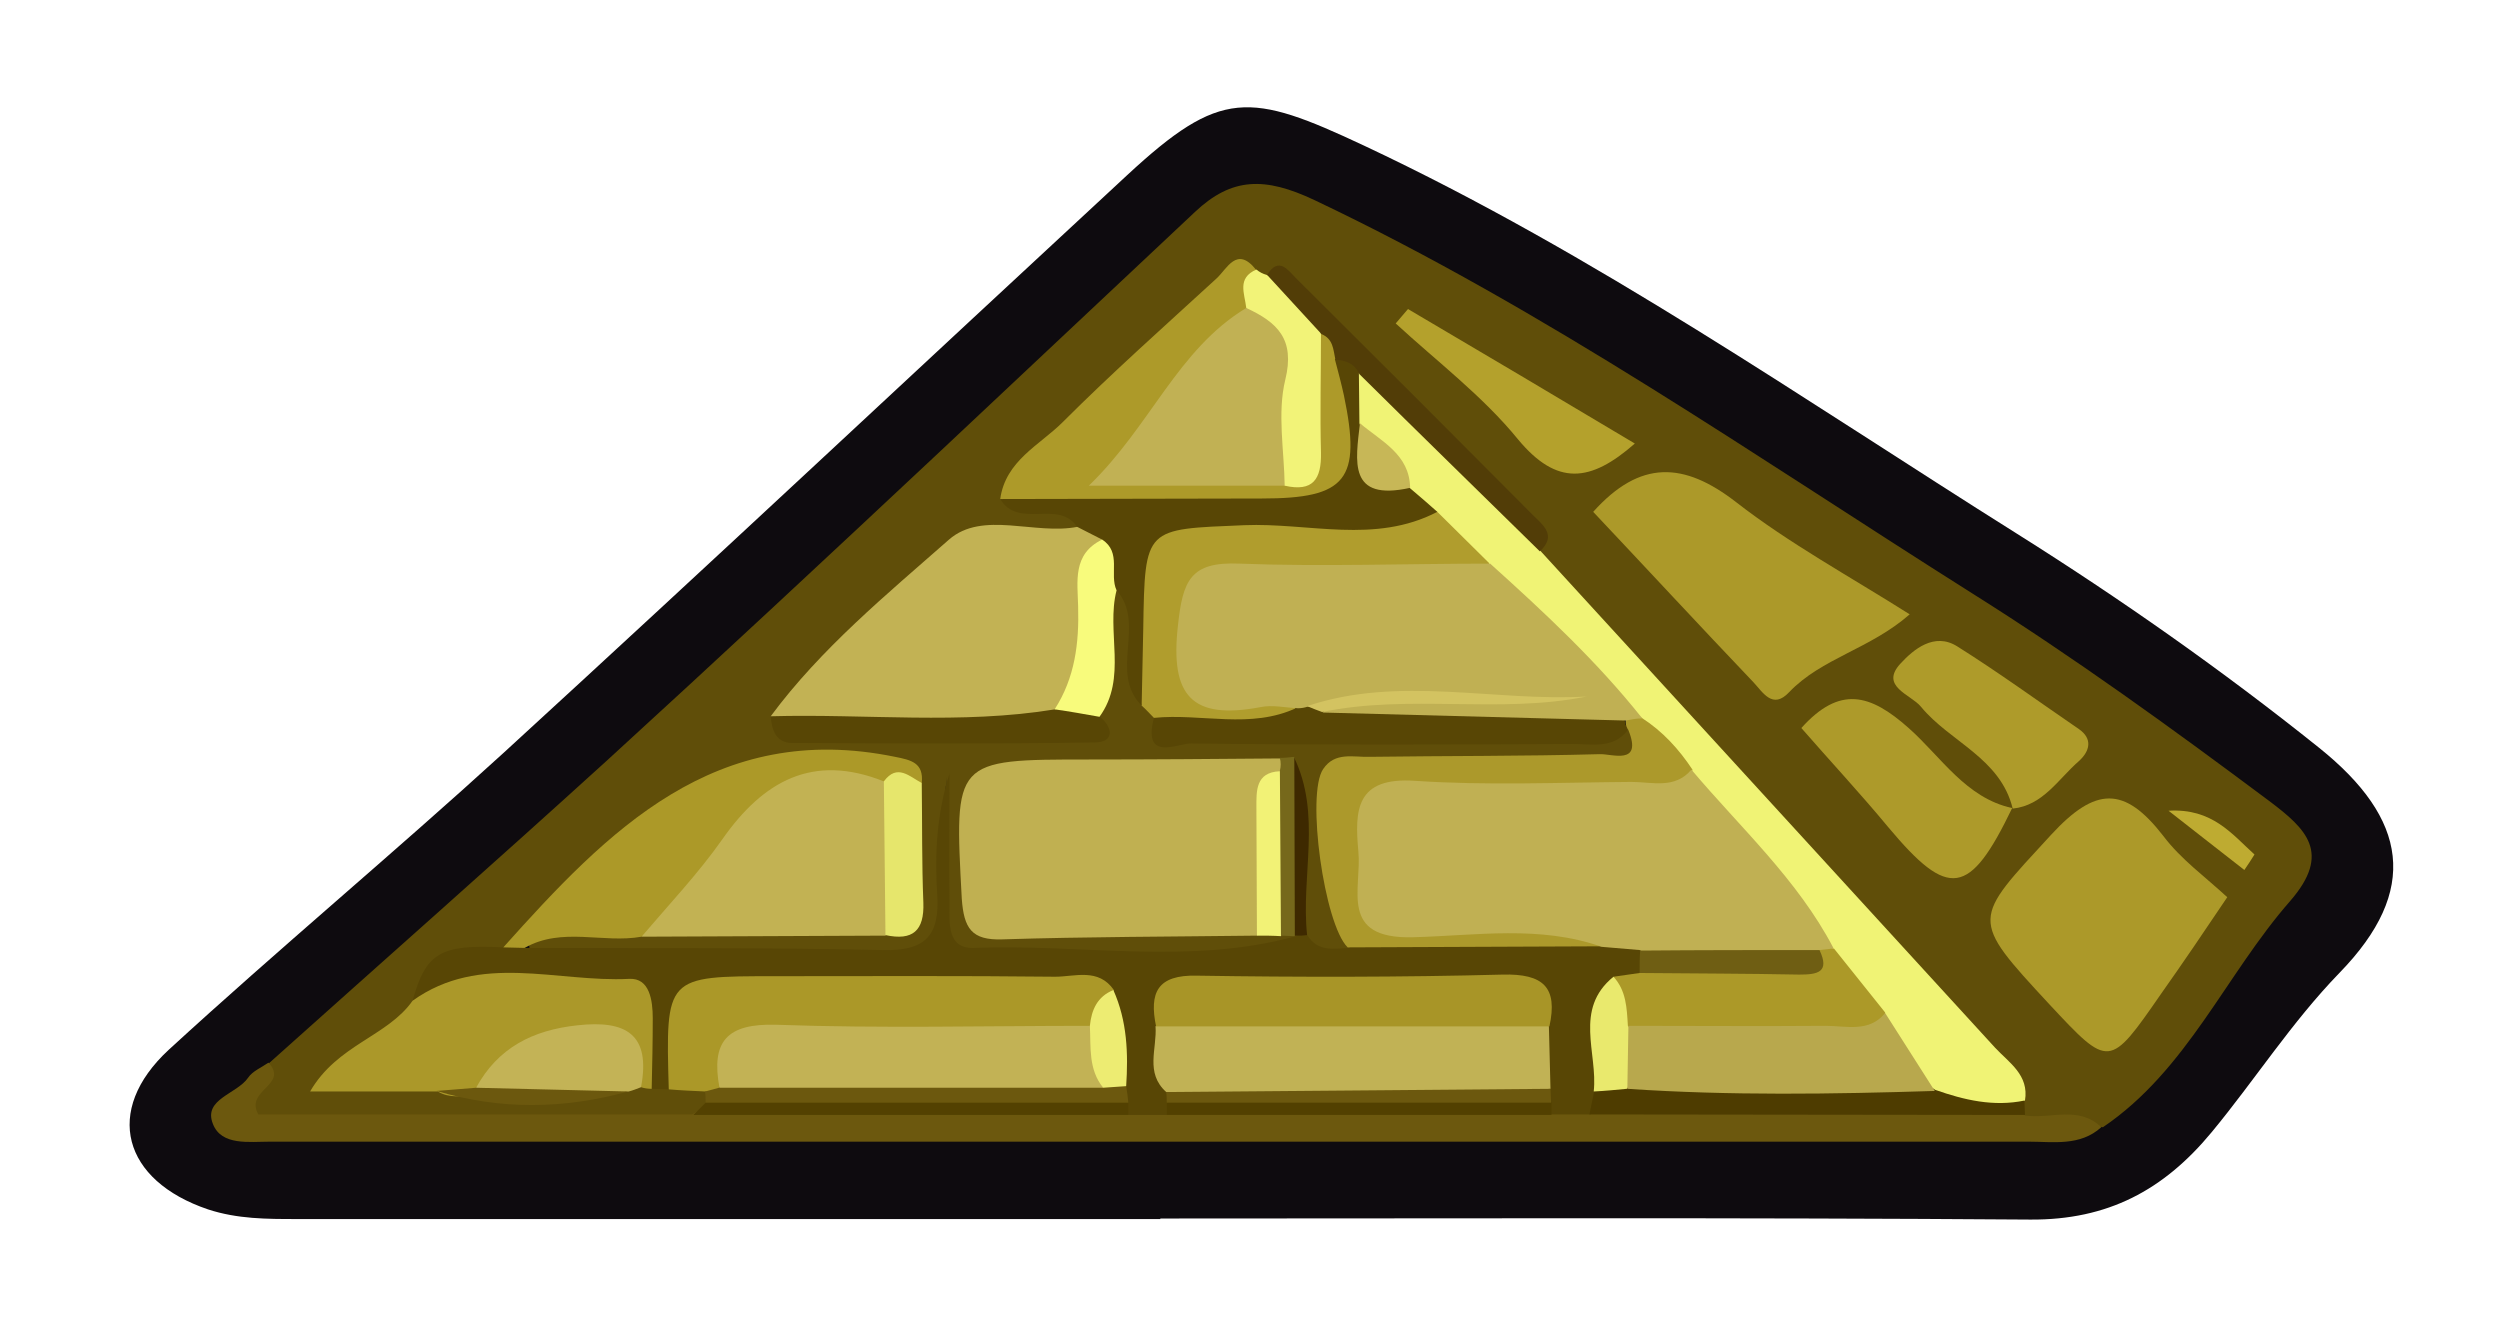
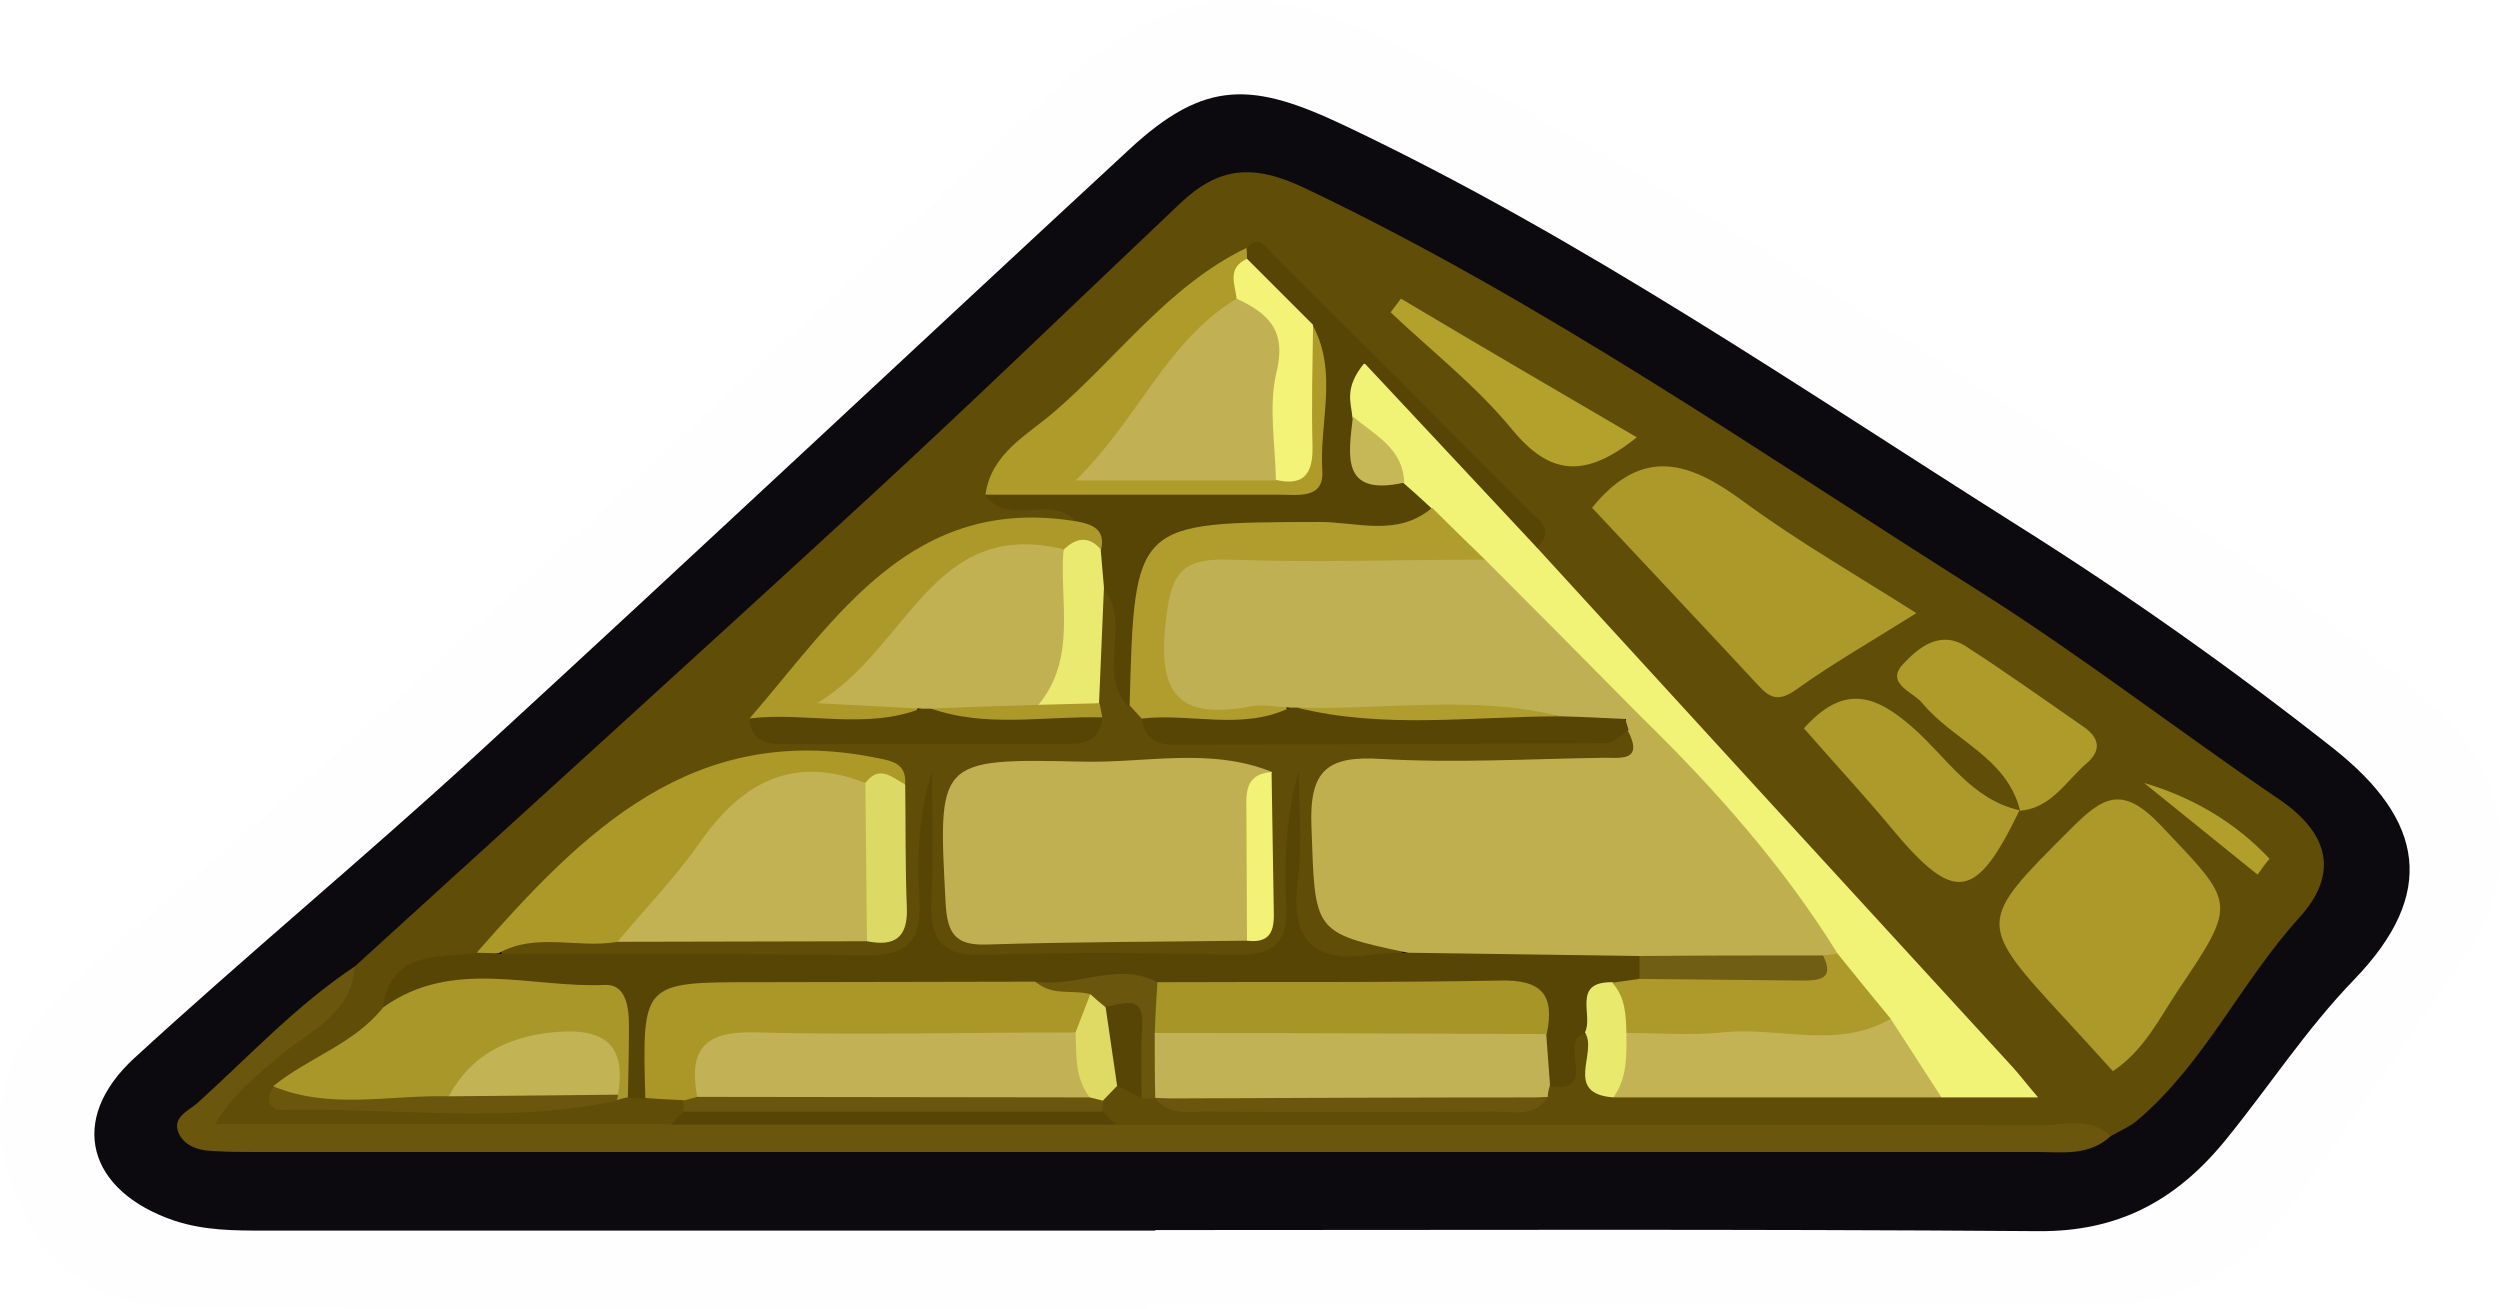
- <svg xmlns="http://www.w3.org/2000/svg" version="1.1" id="Camada_1" x="0px" y="0px" viewBox="0 0 46.84 25" style="enable-background:new 0 0 46.84 25;" xml:space="preserve">
+ <svg xmlns="http://www.w3.org/2000/svg" version="1.1" id="Camada_1" x="0px" y="0px" viewBox="0 0 45.79 23.97" style="enable-background:new 0 0 45.79 23.97;" xml:space="preserve">
  <style type="text/css">
- 	.st0{fill:#0E0B0F;}
- 	.st1{fill:#604E09;}
- 	.st2{fill:#6C580E;}
- 	.st3{fill:#C0B051;}
- 	.st4{fill:#584605;}
- 	.st5{fill:#F0F375;}
- 	.st6{fill:#C2B254;}
- 	.st7{fill:#AC9929;}
- 	.st8{fill:#C2B253;}
- 	.st9{fill:#AB9828;}
- 	.st10{fill:#AB9829;}
- 	.st11{fill:#AD9A29;}
- 	.st12{fill:#AC9928;}
- 	.st13{fill:#AC992B;}
- 	.st14{fill:#B09D2D;}
- 	.st15{fill:#AD9A2A;}
- 	.st16{fill:#AE9B2A;}
- 	.st17{fill:#B4A12C;}
- 	.st18{fill:#4E3C00;}
- 	.st19{fill:#C3B356;}
- 	.st20{fill:#F2F378;}
- 	.st21{fill:#523D07;}
- 	.st22{fill:#F8FB7C;}
- 	.st23{fill:#E6E66C;}
- 	.st24{fill:#534101;}
- 	.st25{fill:#F2F276;}
- 	.st26{fill:#3E2900;}
- 	.st27{fill:#76681B;}
- 	.st28{fill:#BEAB31;}
- 	.st29{fill:#524000;}
- 	.st30{fill:#C0B053;}
- 	.st31{fill:#C1B255;}
- 	.st32{fill:#A89527;}
- 	.st33{fill:#6F5E13;}
- 	.st34{fill:#E9E96D;}
- 	.st35{fill:#EDEC72;}
- 	.st36{fill:#B8A84D;}
- 	.st37{fill:#C7B757;}
- 	.st38{fill:#C2B255;}
- 	.st39{fill:#C1B154;}
- 	.st40{fill:#D3C361;}
+ 	.st0{fill:#FEFEFE;}
+ 	.st1{fill:#0C0A0E;}
+ 	.st2{fill:#5F4D08;}
+ 	.st3{fill:#6A570D;}
+ 	.st4{fill:#BFAF4F;}
+ 	.st5{fill:#C0B051;}
+ 	.st6{fill:#574505;}
+ 	.st7{fill:#F0F375;}
+ 	.st8{fill:#AC9929;}
+ 	.st9{fill:#C2B254;}
+ 	.st10{fill:#C1B255;}
+ 	.st11{fill:#AA9728;}
+ 	.st12{fill:#AA9729;}
+ 	.st13{fill:#AC9928;}
+ 	.st14{fill:#AE9B29;}
+ 	.st15{fill:#B09D2D;}
+ 	.st16{fill:#C3B355;}
+ 	.st17{fill:#AD9A2A;}
+ 	.st18{fill:#AC992A;}
+ 	.st19{fill:#AE9B2A;}
+ 	.st20{fill:#B3A12C;}
+ 	.st21{fill:#EAEA70;}
+ 	.st22{fill:#DCD965;}
+ 	.st23{fill:#F2F276;}
+ 	.st24{fill:#E9E96D;}
+ 	.st25{fill:#B19E2B;}
+ 	.st26{fill:#DFDA64;}
+ 	.st27{fill:#C0B054;}
+ 	.st28{fill:#6F5E13;}
+ 	.st29{fill:#A89527;}
+ 	.st30{fill:#C6B757;}
+ 	.st31{fill:#F3F378;}
+ 	.st32{fill:#C2B255;}
+ 	.st33{fill:#C2B355;}
+ 	.st34{fill:#C1B154;}
+ 	.st35{fill:#C1B153;}
</style>
  <g>
-     <path class="st0" d="M21.74,22.84c-5.39,0-10.79,0-16.18,0c-0.56,0-1.11,0-1.66-0.18c-1.6-0.54-1.97-1.85-0.74-2.99   c2.06-1.89,4.21-3.68,6.27-5.56c3.92-3.59,7.79-7.22,11.69-10.83c1.75-1.62,2.29-1.56,4.44-0.55c4.32,2.03,8.22,4.75,12.23,7.27   c1.94,1.22,3.85,2.56,5.66,4.01c1.66,1.33,1.89,2.67,0.38,4.22c-0.9,0.93-1.58,2-2.39,2.98c-0.9,1.09-1.95,1.65-3.4,1.64   c-5.43-0.04-10.87-0.02-16.3-0.02C21.74,22.83,21.74,22.83,21.74,22.84z" />
-     <path class="st1" d="M5.04,19.92c2.11-1.89,4.23-3.76,6.32-5.66c2.09-1.91,4.16-3.84,6.23-5.78c1.6-1.5,3.2-3.01,4.8-4.51   c0.69-0.65,1.31-0.66,2.24-0.22c4.34,2.06,8.27,4.81,12.31,7.36c1.91,1.2,3.76,2.54,5.58,3.9c0.69,0.52,1.17,0.97,0.39,1.87   c-1.21,1.38-1.93,3.17-3.51,4.24c-0.45-0.1-0.93,0.13-1.38-0.09c-0.1-0.06-0.18-0.15-0.24-0.24c-0.81-1.48-1.97-2.69-3.14-3.86   c-1.83-1.82-3.44-3.83-5.32-5.61c-0.26-0.25-0.5-0.51-0.59-0.87c-0.05-0.19-0.04-0.41-0.18-0.56c-1.55-1.58-3-3.26-4.75-4.62   c-0.1-0.01-0.21-0.02-0.31-0.02c-1.53,1.17-3.12,2.27-4.18,3.92c0.22,0.36,1,0.03,0.92,0.74c-0.12,0.11-0.27,0.2-0.43,0.19   c-2.48-0.14-3.46,1.85-4.79,3.34c1.72,0.35,3.45,0.15,5.17,0.11c0.17,0,0.23-0.2,0.29-0.34c0.27-0.7-0.05-1.51,0.42-2.16   c0.6-0.05,0.52,0.43,0.58,0.77c0.07,0.37-0.01,0.76,0.18,1.12c0.1,0.16,0.19,0.32,0.31,0.46c0.38,0.32,0.84,0.19,1.26,0.19   c2.46,0.01,4.92,0,7.38,0c0.62,0.83-0.15,0.83-0.59,0.87c-1.15,0.1-2.31,0.03-3.47,0.04c-1.4,0.01-1.39,0.01-1.41,1.36   c-0.01,0.64,0.07,1.26,0.18,1.89c-0.33,0.26-0.63,0.24-0.87-0.13c-0.51-0.94,0.06-2.04-0.43-2.98c-0.11-0.06-0.22-0.1-0.35-0.12   c-1.31,0-2.63,0.04-3.94-0.01c-0.97-0.04-1.37,0.31-1.33,1.31c0.05,1.22,0.12,1.34,1.38,1.36c1.19,0.02,2.38-0.02,3.58,0.02   c0.21,0.02,0.42,0.04,0.63,0.1c0.14,0.05,0.26,0.13,0.36,0.25c-0.01,0.16-0.08,0.28-0.21,0.37c-1.9,0.4-3.81,0.16-5.72,0.13   c-0.54-0.01-0.73-0.38-0.71-0.9c0.04-0.86-0.04-1.73,0.04-2.59c-0.1,0.87-0.04,1.75-0.04,2.63c0,0.47-0.16,0.84-0.64,0.84   c-2.38,0.01-4.77,0.37-7.13-0.2c-0.11-0.61,0.4-0.55,0.72-0.62c0.45-0.09,0.91-0.07,1.37-0.05c1.43,0.01,2.86-0.02,4.29,0   c0.51,0.07,0.68-0.19,0.68-0.67c0-0.54,0.03-1.08-0.03-1.62c-0.88-0.64-3.12-0.59-4.08,0.16c-1.12,0.87-2.14,1.88-3.3,2.7   c-0.65,0.32-1.53,0.29-1.77,1.21c-0.23,0.5-0.76,0.67-1.22,1.12c0.63,0.11,1.21,0.01,1.76,0.16c1.06,0.18,2.13,0.12,3.19,0.04   c0.11-0.04,0.23-0.06,0.35-0.09c0.12-0.03,0.24-0.04,0.36-0.04c0.12-0.01,0.25-0.01,0.37,0c0.26,0.02,0.5,0.07,0.69,0.27   c0.04,0.13,0.03,0.26-0.04,0.38c-0.12,0.18-0.29,0.28-0.51,0.32c-2.34,0.06-4.69,0.02-7.03,0.02c-0.38,0-0.89,0.13-1.08-0.29   C4.44,20.49,4.96,20.27,5.04,19.92z" />
-     <path class="st2" d="M37.94,20.9c0.48,0.07,1.01-0.19,1.43,0.22c-0.4,0.36-0.9,0.27-1.37,0.27c-10.82,0-21.63,0-32.45,0   c-0.16,0-0.32,0-0.48,0c-0.4,0-0.92,0.08-1.08-0.33c-0.19-0.47,0.45-0.56,0.66-0.87c0.08-0.12,0.25-0.19,0.38-0.28   c0.39,0.42-0.45,0.51-0.19,0.97c2.67,0,5.4,0,8.13,0c0.49-0.32,1.04-0.34,1.6-0.34c2.14,0,4.28,0,6.43,0c0.3,0,0.61,0,0.91,0   c2.35,0.01,4.69,0,7.04,0c0.31-0.02,0.61-0.02,0.92,0c2.19,0.01,4.39,0,6.58,0.01C36.98,20.57,37.51,20.51,37.94,20.9z" />
-     <path class="st3" d="M23.55,17.53c-1.59,0.02-3.18,0.02-4.77,0.07c-0.58,0.02-0.72-0.21-0.76-0.76c-0.14-2.61-0.16-2.61,2.38-2.61   c1.19,0,2.39-0.01,3.58-0.02c0.1,0.1,0.13,0.22,0.08,0.35c-0.28,0.56-0.17,1.16-0.19,1.74C23.84,16.74,23.88,17.18,23.55,17.53z" />
-     <path class="st4" d="M21.86,20.89c-0.24,0-0.48,0-0.72,0c-0.08-0.09-0.15-0.19-0.2-0.29c-0.04-0.11-0.06-0.22-0.08-0.34   c-0.07-0.55,0.06-1.16-0.49-1.56c-2.18-0.18-4.36-0.05-6.53-0.08c-0.62-0.01-0.96,0.27-0.99,0.91c-0.02,0.32-0.1,0.63-0.32,0.88   c-0.11,0-0.21-0.01-0.32-0.01c-0.46-0.45,0.01-1.28-0.54-1.59c-0.74-0.42-1.61-0.16-2.43-0.21c-0.51-0.03-0.99,0.27-1.51,0.15   c0.25-0.9,0.52-1.06,1.7-1c0.14-0.12,0.27-0.11,0.4,0.01c2.24,0.01,4.47-0.01,6.71,0.04c0.79,0.02,1.07-0.26,1.02-1.04   c-0.05-0.75-0.01-1.51,0.23-2.27c0,0.82-0.01,1.63,0,2.45c0,0.35-0.05,0.84,0.46,0.82c2.01-0.08,4.04,0.33,6.03-0.22   c0.07-0.07,0.14-0.08,0.22-0.01c0.19,0.3,0.48,0.25,0.77,0.23c0.79-0.56,1.69-0.24,2.55-0.3c0.67-0.05,1.35-0.01,2.03-0.01   c0.29-0.01,0.57,0.04,0.82,0.18c0.19,0.13,0.24,0.31,0.2,0.52c-0.07,0.18-0.21,0.3-0.37,0.4c-0.72,0.55-0.22,1.4-0.5,2.05   c-0.06,0.1-0.13,0.19-0.2,0.28c-0.24,0-0.49,0-0.73,0c-0.08-0.09-0.15-0.19-0.2-0.3c-0.04-0.11-0.07-0.23-0.08-0.35   c-0.03-0.35-0.02-0.71-0.06-1.07c-0.06-0.47-0.42-0.54-0.79-0.56c-1.75-0.11-3.49,0.12-5.24,0.02c-0.31-0.02-0.65,0.08-0.72,0.48   c-0.06,0.39-0.05,0.77,0.04,1.15c0.02,0.11,0.03,0.22,0.02,0.34C22,20.71,21.94,20.81,21.86,20.89z" />
-     <path class="st5" d="M28.86,10.32c2.84,3.1,5.68,6.21,8.52,9.31c0.26,0.28,0.64,0.51,0.56,0.99c-0.53,0.3-1.05,0.12-1.58-0.01   c-0.59-0.33-0.8-0.97-1.2-1.45c-0.34-0.43-0.63-0.88-0.98-1.3c-0.75-1.19-1.77-2.16-2.62-3.28c-0.34-0.34-0.55-0.79-0.94-1.08   c-1.03-0.83-1.88-1.83-2.83-2.74c-0.32-0.35-0.66-0.69-1-1.02c-0.19-0.19-0.37-0.39-0.53-0.6c-0.27-0.48-0.75-0.8-0.97-1.31   c-0.09-0.29-0.08-0.57,0.09-0.83c0.1-0.08,0.24-0.14,0.32-0.06C26.8,8.03,28.08,8.95,28.86,10.32z" />
-     <path class="st6" d="M14.44,13.42c0.94-1.27,2.17-2.28,3.34-3.31c0.63-0.55,1.61-0.08,2.41-0.24c0.33-0.2,0.5-0.09,0.55,0.27   c-0.24,0.56-0.2,1.16-0.24,1.75c-0.06,0.73-0.24,1.41-0.98,1.77c-1.4,0.09-2.8,0.03-4.2,0.04C14.99,13.7,14.67,13.69,14.44,13.42z" />
-     <path class="st7" d="M41.73,16.81c-0.43,0.64-0.83,1.23-1.24,1.81c-0.97,1.4-0.97,1.4-2.09,0.2c-1.51-1.63-1.45-1.57,0.03-3.18   c0.83-0.9,1.37-0.92,2.1,0.02C40.86,16.1,41.32,16.43,41.73,16.81z" />
-     <path class="st7" d="M29.85,9.59c0.88-0.98,1.7-0.94,2.68-0.18c0.99,0.77,2.11,1.38,3.25,2.1c-0.74,0.65-1.65,0.82-2.26,1.46   c-0.31,0.33-0.49,0-0.67-0.19C31.84,11.72,30.84,10.64,29.85,9.59z" />
-     <path class="st8" d="M16.59,17.53c-1.52,0.01-3.05,0.01-4.57,0.02c0.42-1.67,2.32-3.35,3.67-3.24c0.43,0.04,0.88,0.07,1.11,0.53   C16.95,15.76,17.14,16.67,16.59,17.53z" />
-     <path class="st9" d="M12.53,20.41c-0.06-2.12-0.06-2.12,1.99-2.12c1.75,0,3.5-0.01,5.25,0.01c0.37,0,0.81-0.17,1.1,0.25   c-0.19,0.33-0.23,0.77-0.69,0.9c-1.66,0.25-3.34,0.08-5.01,0.11c-0.69,0.01-1.27,0.13-1.58,0.81c-0.1,0.11-0.23,0.14-0.37,0.08   C12.99,20.44,12.76,20.43,12.53,20.41z" />
-     <path class="st10" d="M7.73,18.75c1.27-0.91,2.7-0.34,4.06-0.41c0.38-0.02,0.44,0.4,0.44,0.74c0,0.44-0.01,0.88-0.02,1.32   c-0.07,0-0.14-0.01-0.2-0.03c-0.64-0.94-1.18-1.07-2.15-0.52c-0.34,0.19-0.63,0.48-0.98,0.66c-0.23,0.03-0.46,0.07-0.68-0.06   c-0.74,0-1.49,0-2.39,0C6.32,19.57,7.26,19.42,7.73,18.75z" />
-     <path class="st11" d="M18.74,9.35c0.1-0.72,0.74-1.01,1.17-1.44c0.93-0.93,1.91-1.8,2.88-2.69c0.2-0.18,0.38-0.62,0.74-0.17   c0.05,0.3,0.01,0.58-0.14,0.84c-0.77,0.91-1.53,1.83-2.29,2.96c1.05-0.02,1.99,0.04,2.93-0.06c0.58-0.23,0.31-0.75,0.38-1.14   c0.08-0.49-0.1-1.05,0.39-1.44c0.33,0.08,0.4,0.34,0.44,0.63c0.36,2.87,0.36,2.85-2.63,2.89C21.31,9.74,20.02,9.6,18.74,9.35z" />
-     <path class="st12" d="M16.56,14.64c-1.33-0.53-2.26-0.01-3.03,1.09c-0.45,0.64-1,1.22-1.51,1.82c-0.72,0.13-1.49-0.19-2.19,0.21   c-0.13,0-0.27-0.01-0.4-0.01c1.96-2.19,3.97-4.26,7.34-3.57c0.3,0.06,0.54,0.11,0.5,0.49C17.02,14.82,16.79,14.68,16.56,14.64z" />
-     <path class="st13" d="M30.76,13.45c0.39,0.25,0.7,0.59,0.95,0.97c-0.13,0.66-0.69,0.55-1.12,0.57c-0.87,0.06-1.75,0.02-2.63,0.02   c-1.93,0-2.13,0.1-2.12,1.11c0.01,0.95,0.18,1.04,2.05,1.05c0.4,0,0.8-0.03,1.19,0.03c0.37,0.06,0.84-0.02,0.93,0.53   c-1.59,0.01-3.17,0.01-4.76,0.02c-0.44-0.43-0.78-2.87-0.46-3.34c0.22-0.33,0.57-0.22,0.87-0.23c1.44-0.02,2.87-0.01,4.31-0.05   c0.23-0.01,0.81,0.22,0.54-0.45c-0.06-0.09-0.07-0.18-0.02-0.28C30.58,13.36,30.67,13.37,30.76,13.45z" />
-     <path class="st14" d="M26.93,9.59c0.32,0.32,0.65,0.64,0.97,0.96c-0.13,0.62-0.63,0.36-0.97,0.37c-1.12,0.02-2.24,0.02-3.36,0   c-0.82-0.02-1.11,0.36-1.16,1.15c-0.05,0.8,0.42,0.81,0.97,0.83c0.35,0.01,0.74,0.02,0.92,0.43c-0.87,0.62-1.77,0.44-2.68,0.12   c-0.08-0.08-0.15-0.16-0.23-0.23c-0.27-0.85-0.1-1.72-0.17-2.59c-0.04-0.55,0.32-1.02,0.96-0.99C23.77,9.71,25.35,9.39,26.93,9.59z   " />
-     <path class="st15" d="M37.7,15.14c-0.8,1.66-1.19,1.71-2.32,0.36c-0.53-0.64-1.09-1.24-1.63-1.86c0.72-0.8,1.29-0.64,2.01,0   C36.37,14.18,36.83,14.95,37.7,15.14L37.7,15.14z" />
-     <path class="st4" d="M26.93,9.59c-1.17,0.61-2.41,0.2-3.62,0.25c-1.86,0.08-1.86,0.02-1.89,1.94c-0.01,0.48-0.02,0.96-0.03,1.44   c-0.62-0.62,0.09-1.53-0.47-2.16c-0.34-0.25-0.29-0.6-0.27-0.95c-0.16-0.08-0.31-0.16-0.47-0.24c-0.35-0.52-1.1,0.05-1.44-0.52   c1.63,0,3.27-0.01,4.9-0.01c1.59,0,1.87-0.35,1.54-1.93c-0.05-0.23-0.11-0.45-0.17-0.68c0.29-0.14,0.51-0.17,0.45,0.27   c0,0.31,0.01,0.62,0.01,0.93c0.18,0.51,0.47,0.92,0.94,1.21C26.59,9.29,26.76,9.44,26.93,9.59z" />
-     <path class="st16" d="M37.71,15.15c-0.23-0.95-1.18-1.25-1.72-1.91c-0.19-0.23-0.78-0.38-0.38-0.81c0.24-0.26,0.63-0.59,1.06-0.32   c0.78,0.49,1.52,1.03,2.28,1.55c0.26,0.18,0.21,0.41,0,0.6C38.56,14.6,38.28,15.09,37.71,15.15C37.7,15.14,37.71,15.15,37.71,15.15   z" />
-     <path class="st4" d="M21.62,13.45c0.89-0.09,1.81,0.22,2.68-0.19c0.09-0.1,0.21-0.14,0.34-0.14c0.2,0.01,0.4,0.01,0.59,0.01   c1.3,0,2.6-0.01,3.9,0c0.47,0.01,0.96-0.06,1.31,0.37c0.01,0.06,0.03,0.13,0.05,0.19c-0.27,0.34-0.65,0.25-1,0.25   c-2.39,0.01-4.78,0.02-7.17-0.01C22.08,13.92,21.4,14.29,21.62,13.45z" />
-     <path class="st17" d="M30.63,8.31c-0.83,0.73-1.46,0.8-2.19-0.08c-0.66-0.81-1.52-1.46-2.29-2.17c0.08-0.09,0.15-0.18,0.23-0.27   C27.79,6.62,29.19,7.45,30.63,8.31z" />
-     <path class="st18" d="M36.26,20.42c0.54,0.19,1.09,0.32,1.67,0.2c0,0.09,0.01,0.18,0.01,0.27c-2.72,0-5.44-0.01-8.16-0.01   c0.03-0.15,0.06-0.29,0.09-0.44c0.27-0.24,0.59-0.32,0.93-0.37c1.33-0.07,2.67-0.03,4-0.04C35.32,20.05,35.82,20.12,36.26,20.42z" />
-     <path class="st19" d="M8.92,20.38c0.41-0.75,1.06-1.08,1.9-1.17c0.9-0.1,1.38,0.16,1.19,1.16c-0.08,0.03-0.15,0.06-0.23,0.08   C10.82,20.54,9.86,20.68,8.92,20.38z" />
-     <path class="st4" d="M14.44,13.42c1.78-0.05,3.56,0.16,5.33-0.13c0.31-0.1,0.6-0.1,0.84,0.14c0.25,0.21,0.26,0.47-0.08,0.48   c-1.9,0.03-3.8,0.02-5.7,0.01C14.53,13.91,14.46,13.67,14.44,13.42z" />
-     <path class="st20" d="M23.35,5.77c-0.03-0.27-0.18-0.56,0.19-0.72c0.06,0.05,0.12,0.08,0.19,0.1c0.52,0.21,0.97,0.48,1.02,1.11   C24.75,7,24.73,7.74,24.75,8.48c0.01,0.5-0.15,0.74-0.68,0.62c-0.48-0.38-0.39-0.93-0.34-1.42C23.81,6.99,23.65,6.37,23.35,5.77z" />
-     <path class="st21" d="M24.76,6.26c-0.34-0.37-0.68-0.74-1.02-1.11c0.22-0.35,0.39-0.09,0.54,0.06c1.49,1.48,2.97,2.96,4.44,4.44   c0.18,0.18,0.46,0.38,0.13,0.68c-1.13-1.11-2.26-2.21-3.38-3.32c-0.09-0.2-0.26-0.26-0.45-0.27C24.98,6.55,24.98,6.35,24.76,6.26z" />
-     <path class="st22" d="M20.6,13.43c-0.28-0.05-0.56-0.1-0.84-0.14c0.38-0.59,0.46-1.24,0.44-1.93c-0.01-0.46-0.11-0.98,0.45-1.25   c0.37,0.24,0.13,0.65,0.27,0.95C20.72,11.84,21.13,12.7,20.6,13.43z" />
-     <path class="st23" d="M16.56,14.64c0.25-0.34,0.48-0.09,0.71,0.03c0.01,0.75,0,1.49,0.03,2.24c0.02,0.53-0.2,0.72-0.71,0.61   C16.58,16.57,16.57,15.61,16.56,14.64z" />
-     <path class="st24" d="M21.14,20.66c0,0.08,0,0.16,0,0.23c-2.72,0-5.44,0-8.15,0c0.08-0.08,0.16-0.16,0.24-0.24   c0.38-0.23,0.79-0.33,1.24-0.33c1.86,0,3.71-0.01,5.57,0C20.43,20.33,20.83,20.37,21.14,20.66z" />
-     <path class="st2" d="M21.14,20.66c-2.64,0-5.28,0-7.92,0c0-0.07,0-0.14-0.01-0.21c0.09-0.02,0.18-0.05,0.26-0.07   c0.32-0.29,0.72-0.32,1.13-0.32c1.96,0,3.91-0.07,5.87,0.04c0.24,0.01,0.45,0.1,0.63,0.25C21.12,20.46,21.13,20.56,21.14,20.66z" />
-     <path class="st25" d="M23.55,17.53c0-0.8-0.01-1.6-0.01-2.39c0-0.32-0.02-0.67,0.44-0.69c0.46,1.03,0.41,2.06,0.02,3.09   C23.85,17.53,23.7,17.53,23.55,17.53z" />
-     <path class="st2" d="M8.92,20.38c0.95,0.02,1.9,0.05,2.85,0.07c-1.2,0.33-2.39,0.35-3.59-0.01C8.43,20.42,8.67,20.4,8.92,20.38z" />
-     <path class="st26" d="M24.49,17.52l-0.11,0.01c0,0-0.11,0-0.11,0c0,0-0.02,0.01-0.02,0.01c-0.2-1.12-0.17-2.24-0.01-3.36   C24.77,15.26,24.37,16.41,24.49,17.52z" />
-     <path class="st27" d="M24.25,14.18c0,1.12,0.01,2.24,0.01,3.36c-0.09,0-0.17-0.01-0.26-0.01c-0.01-1.03-0.01-2.06-0.02-3.09   c0.02-0.08,0.02-0.16,0-0.24C24.07,14.2,24.16,14.19,24.25,14.18z" />
-     <path class="st28" d="M42.05,16.3c-0.44-0.34-0.88-0.69-1.42-1.11c0.82-0.05,1.19,0.44,1.61,0.82   C42.18,16.11,42.11,16.21,42.05,16.3z" />
-     <path class="st29" d="M21.86,20.89c0-0.08,0-0.15,0-0.23c0.28-0.26,0.62-0.33,0.99-0.33c1.74-0.02,3.48-0.02,5.23,0   c0.37,0,0.71,0.08,0.99,0.33c0,0.08,0,0.15,0,0.23C26.66,20.89,24.26,20.89,21.86,20.89z" />
-     <path class="st30" d="M30.01,17.74c-1.16-0.41-2.36-0.21-3.53-0.18c-1.41,0.04-0.96-0.91-1.03-1.61c-0.07-0.77-0.05-1.4,1.07-1.32   c1.34,0.09,2.7,0.03,4.05,0.02c0.38,0,0.81,0.14,1.12-0.23c0.92,1.09,1.99,2.06,2.66,3.34c-0.1,0.12-0.22,0.2-0.36,0.26   c-1.1,0.06-2.21,0.33-3.27-0.22C30.49,17.78,30.25,17.76,30.01,17.74z" />
-     <path class="st31" d="M21.85,20.46c-0.4-0.36-0.17-0.81-0.2-1.23c0.11-0.11,0.24-0.24,0.39-0.26c2.2-0.21,4.39-0.24,6.59,0   c0.15,0.02,0.28,0.14,0.39,0.26c0.01,0.39,0.02,0.78,0.03,1.17C26.65,20.66,24.25,20.55,21.85,20.46z" />
-     <path class="st32" d="M29.03,19.23c-2.46,0-4.91,0-7.37,0c-0.13-0.63,0.02-0.97,0.77-0.95c1.91,0.03,3.82,0.03,5.72-0.02   C28.92,18.24,29.19,18.5,29.03,19.23z" />
-     <path class="st12" d="M34.09,17.8c0.09-0.01,0.18-0.02,0.27-0.03c0.32,0.4,0.64,0.8,0.96,1.2c-0.05,0.55-0.5,0.57-0.87,0.58   c-1.25,0.03-2.51,0.18-3.76-0.11c-0.48-0.25-0.55-0.66-0.46-1.14c0.16-0.02,0.33-0.05,0.49-0.07c0.63-0.38,1.33-0.13,1.99-0.21   C33.18,17.97,33.68,18.18,34.09,17.8z" />
-     <path class="st2" d="M21.85,20.46c2.4-0.02,4.8-0.04,7.2-0.06c0,0.09,0.01,0.18,0.01,0.26c-2.4,0-4.8,0-7.2,0   C21.86,20.6,21.86,20.53,21.85,20.46z" />
-     <path class="st33" d="M34.09,17.8c0.2,0.42-0.04,0.46-0.38,0.46c-1-0.02-1.99-0.02-2.99-0.03c0-0.14,0-0.28,0.01-0.42   C31.85,17.8,32.97,17.8,34.09,17.8z" />
-     <path class="st34" d="M30.23,18.3c0.24,0.26,0.25,0.59,0.27,0.92c0.31,0.4,0.31,0.79-0.02,1.18c-0.21,0.02-0.41,0.04-0.62,0.05   C29.94,19.73,29.48,18.91,30.23,18.3z" />
-     <path class="st35" d="M21.1,20.35c-0.14,0.01-0.29,0.02-0.43,0.03c-0.57-0.28-0.57-0.69-0.25-1.16c0.03-0.3,0.14-0.55,0.44-0.67   C21.12,19.13,21.14,19.74,21.1,20.35z" />
-     <path class="st30" d="M30.46,13.5c-1.89-0.05-3.79-0.1-5.68-0.15c0.41-0.49,0.95-0.22,1.43-0.23c1.12-0.02,2.25-0.07,2.85-0.01   c-1.18,0.07-2.87-0.17-4.56,0.13c-0.06,0.02-0.12,0.03-0.18,0.03c-0.24-0.01-0.48-0.07-0.71-0.02c-1.28,0.24-1.69-0.21-1.54-1.53   c0.09-0.84,0.23-1.2,1.15-1.16c1.56,0.06,3.13,0,4.7,0c1.01,0.91,2,1.83,2.85,2.9C30.66,13.46,30.56,13.48,30.46,13.5z" />
-     <path class="st36" d="M30.49,20.4c0.01-0.39,0.01-0.79,0.02-1.18c1.23,0,2.47,0.01,3.7,0c0.38,0,0.81,0.13,1.11-0.24   c0.31,0.49,0.62,0.97,0.93,1.46C34.34,20.5,32.41,20.53,30.49,20.4z" />
-     <path class="st37" d="M26.42,9.14c-1.17,0.26-1.02-0.5-0.94-1.21C25.88,8.27,26.41,8.51,26.42,9.14z" />
-     <path class="st38" d="M20.42,19.22c0.02,0.4-0.03,0.82,0.25,1.16c-2.4,0-4.8,0-7.19,0c-0.16-0.86,0.13-1.21,1.07-1.18   C16.5,19.27,18.46,19.22,20.42,19.22z" />
-     <path class="st39" d="M23.35,5.77c0.58,0.27,0.92,0.58,0.73,1.35c-0.15,0.62-0.02,1.32-0.01,1.98c-1.14,0-2.28,0-3.67,0   C21.56,7.98,22.06,6.55,23.35,5.77z" />
-     <path class="st40" d="M24.49,13.23c1.73-0.58,3.5-0.08,5.24-0.18c-1.64,0.33-3.32-0.05-4.96,0.29   C24.68,13.31,24.59,13.27,24.49,13.23z" />
+     <path class="st0" d="M21.02,23.97c-5.84,0-11.68,0.01-17.51-0.01c-1.94-0.01-3.04-0.92-3.44-2.81c-0.3-1.43,0.47-2.44,1.45-3.32   c1.97-1.75,4-3.44,5.95-5.22c3.98-3.64,7.93-7.32,11.88-11c2.11-1.96,3.72-2.02,6.27-0.78c4.37,2.12,8.37,4.82,12.44,7.41   c2.23,1.42,4.48,2.92,6.5,4.69c1.42,1.25,1.65,3.05,0.58,4.61c-1.02,1.48-2.04,2.96-3.08,4.43c-0.88,1.24-2,1.94-3.62,1.92   c-5.8-0.05-11.6-0.02-17.39-0.02C21.02,23.91,21.02,23.94,21.02,23.97z" />
+     <path class="st1" d="M21.16,22.54c-5.43,0-10.87,0-16.3,0c-0.56,0-1.11,0-1.66-0.18c-1.6-0.54-1.97-1.85-0.74-2.98   c2.06-1.89,4.21-3.67,6.27-5.56c4-3.67,7.96-7.39,11.95-11.08c1.4-1.3,2.27-1.24,3.97-0.43c4.34,2.06,8.29,4.78,12.33,7.33   c1.97,1.24,3.91,2.61,5.76,4.07c1.67,1.32,1.89,2.66,0.39,4.22c-0.9,0.93-1.58,1.99-2.39,2.98c-0.9,1.09-1.95,1.65-3.4,1.64   c-5.39-0.04-10.79-0.02-16.18-0.02C21.16,22.53,21.16,22.53,21.16,22.54z" />
+     <path class="st2" d="M6.5,17.7c3.15-2.87,6.31-5.73,9.45-8.62c1.91-1.76,3.77-3.56,5.65-5.34c0.71-0.68,1.34-0.76,2.33-0.28   c4.34,2.07,8.27,4.81,12.31,7.36c1.87,1.18,3.65,2.56,5.49,3.81c0.98,0.66,1.08,1.41,0.39,2.17c-1.07,1.18-1.74,2.67-2.96,3.71   c-0.15,0.13-0.33,0.2-0.5,0.3c-5.93,0.07-11.86,0.03-17.78,0.02c-0.22-0.01-0.42-0.06-0.59-0.21c-0.1-0.1-0.16-0.22-0.18-0.35   c0.02-0.22,0.14-0.36,0.32-0.46c0.26-0.07,0.5,0.01,0.75,0.08c0.06,0.01,0.12,0.03,0.18,0.05c0.06,0.02,0.12,0.04,0.18,0.06   c2.11,0.05,4.22,0.1,6.33-0.04c0.1-0.05,0.2-0.09,0.3-0.14c0.59,0.01,0.23-1.1,1.01-0.86c0.24,0.31,0.2,0.88,0.82,0.82   c1.73-0.01,3.46-0.04,5.18,0.01c0.44,0,0.87,0.06,1.52,0.03c-0.94-1.14-1.77-2.21-2.74-3.15c-1.87-1.8-3.47-3.84-5.35-5.63   c-0.26-0.25-0.51-0.51-0.6-0.87c-0.02-0.08-0.01-0.18-0.05-0.23c-1.52-1.92-3.17-3.7-5.18-5.12c-1.42,1.33-3.15,2.33-4.18,4.05   c0.31,0.36,1.11-0.06,1.15,0.72c-0.29,0.27-0.65,0.26-1.01,0.26c-2.29,0-3.24,1.85-4.49,3.27c1.86,0.27,3.71,0.42,5.54-0.1   c0.03-0.12,0.05-0.23,0.05-0.36c0.08-0.63-0.11-1.29,0.28-1.87c0.55-0.15,0.52,0.31,0.59,0.6c0.1,0.41-0.02,0.86,0.22,1.24   c0.11,0.15,0.23,0.31,0.35,0.45c1.19,0.51,2.42,0.1,3.63,0.19c1.65,0.12,3.32,0.01,4.98,0.03c0.54,0.85-0.23,0.82-0.65,0.87   c-1.14,0.12-2.3,0.02-3.45,0.06c-0.57,0.02-1.31-0.11-1.36,0.76c-0.04,0.74-0.36,1.64,0.77,1.96c0.26,0.07,0.66,0.15,0.43,0.62   c-1.65,0.49-1.96,0.27-1.96-1.34c0-0.61-0.01-1.22,0-1.83c-0.01,0.8-0.03,1.6,0,2.39c0.03,0.67-0.29,0.97-0.91,0.98   c-1.64,0.05-3.28,0.05-4.91,0c-0.63-0.02-0.95-0.31-0.9-0.98c0.05-0.77-0.04-1.55,0.02-2.32c-0.03,0.79-0.04,1.59-0.02,2.38   c0.01,0.46-0.15,0.86-0.62,0.86c-2.38,0.02-4.77,0.37-7.13-0.19c-0.14-0.53,0.28-0.54,0.59-0.61c0.49-0.11,0.99-0.09,1.49-0.07   c1.43,0.02,2.87-0.02,4.3,0c0.51,0.07,0.68-0.19,0.68-0.67c0-0.54,0.03-1.08-0.03-1.62c-0.9-0.64-3.13-0.59-4.09,0.17   c-1.12,0.89-2.21,1.81-3.31,2.73c-0.54,0.44-1.46,0.27-1.73,1.13c-0.27,0.68-1.11,0.76-1.45,1.35c1.82,0.15,3.63,0.1,5.44,0.02   c0.11-0.04,0.23-0.07,0.35-0.09c0.12-0.02,0.25-0.03,0.37-0.03c0.26,0,0.51,0.05,0.72,0.22c0.07,0.12,0.08,0.25,0.03,0.38   c-0.1,0.18-0.26,0.3-0.46,0.36c-2.46,0.08-4.92,0.02-7.38,0.03c-0.3,0-0.69,0.07-0.81-0.31c-0.11-0.32,0.22-0.48,0.39-0.68   C4.95,19.05,5.98,18.64,6.5,17.7z" />
+     <path class="st3" d="M6.5,17.7c-0.06,0.9-0.86,1.19-1.41,1.67c-0.38,0.33-0.79,0.62-1.15,1.22c2.88,0,5.61,0,8.34,0   c0.38-0.23,0.79-0.33,1.24-0.33c1.89,0,3.79,0,5.68,0c0.45,0,0.86,0.11,1.24,0.34c5.66,0,11.31,0,16.97,0.01   c0.42,0,0.88-0.16,1.25,0.2c-0.4,0.37-0.89,0.29-1.36,0.29c-10.86,0-21.73,0-32.59,0c-0.28,0-0.56,0-0.84-0.02   c-0.25-0.01-0.5-0.1-0.6-0.33c-0.12-0.29,0.18-0.4,0.35-0.55C4.56,19.35,5.43,18.41,6.5,17.7z" />
+     <path class="st4" d="M25.78,17.45c-1.75-0.37-1.69-0.38-1.76-2.32c-0.04-1.03,0.3-1.29,1.27-1.23c1.35,0.08,2.7,0,4.05-0.02   c0.3-0.01,0.79,0.1,0.47-0.51c-0.07-0.11-0.05-0.21,0.05-0.29c0.11-0.04,0.23-0.05,0.35-0.03c1.38,1.02,2.36,2.4,3.34,3.77   c0.17,0.24,0.3,0.58-0.06,0.84c-0.12,0.06-0.24,0.1-0.38,0.13c-1.06,0.07-2.11,0.02-3.17,0.04c-0.99,0.02-1.98,0.01-2.97-0.01   C26.55,17.8,26.1,17.85,25.78,17.45z" />
+     <path class="st5" d="M22.84,17.23c-1.59,0.02-3.18,0.02-4.77,0.07c-0.58,0.02-0.72-0.21-0.75-0.76c-0.14-2.62-0.16-2.65,2.5-2.59   c1.16,0.03,2.34-0.27,3.48,0.19c-0.38,0.54-0.16,1.15-0.22,1.73C23.03,16.32,23.19,16.82,22.84,17.23z" />
+     <path class="st6" d="M25.78,17.45c1.42,0.02,2.83,0.04,4.25,0.06c0.15,0.13,0.15,0.29,0.08,0.46c-0.11,0.13-0.25,0.21-0.4,0.29   c-0.33,0.12-0.37,0.53-0.68,0.67c-0.52,0.11,0.29,1.12-0.64,0.96c-0.31-0.23-0.34-0.57-0.38-0.91c-0.13-0.83-0.8-0.64-1.31-0.66   c-1.83-0.05-3.65,0.16-5.48-0.06c-0.8-0.16-1.59,0.08-2.38,0.06c-1.66,0.01-3.32,0.05-4.98-0.01c-1.05-0.04-1.79,0.16-1.82,1.4   c0,0.15-0.13,0.28-0.23,0.41c-0.11,0-0.21-0.01-0.32-0.01c-0.51-0.44,0.06-1.35-0.64-1.65c-0.74-0.32-1.55-0.11-2.33-0.15   c-0.51-0.03-0.99,0.27-1.51,0.15c0.15-1.04,0.99-0.92,1.7-1c0.14-0.12,0.27-0.11,0.4,0.01c2.23,0.01,4.47-0.01,6.7,0.03   c0.78,0.02,1.08-0.24,1.03-1.03c-0.05-0.78-0.01-1.56,0.23-2.34c0,0.79,0.03,1.58-0.01,2.36c-0.03,0.69,0.16,1.02,0.93,1   c1.55-0.05,3.11-0.04,4.66,0c0.67,0.01,0.94-0.22,0.91-0.9c-0.04-0.82-0.01-1.65,0.23-2.47c0,0.67,0.07,1.34-0.02,2   c-0.15,1.14,0.33,1.53,1.4,1.36C25.38,17.45,25.58,17.46,25.78,17.45z" />
+     <path class="st7" d="M33.66,17.47c-1-1.61-2.24-3.01-3.59-4.33c-1.25-0.61-1.99-1.8-3.01-2.68c-0.32-0.34-0.66-0.68-0.99-1.01   c-0.19-0.19-0.37-0.38-0.52-0.6c-0.26-0.48-0.75-0.8-0.97-1.31c-0.07-0.32-0.12-0.67,0.22-0.84c0.32-0.16,0.5,0.17,0.67,0.36   c0.91,0.98,2.02,1.77,2.68,2.97c2.9,3.17,5.8,6.34,8.7,9.5c0.13,0.14,0.24,0.29,0.48,0.57c-0.7,0-1.23,0-1.77,0   c-0.55-0.27-0.77-0.84-1.13-1.29C34.13,18.39,33.71,18.03,33.66,17.47z" />
+     <path class="st8" d="M38.7,19.62c-0.31-0.34-0.57-0.63-0.84-0.92c-1.67-1.81-1.65-1.8,0.06-3.51c0.59-0.59,0.94-0.83,1.66-0.07   c1.35,1.43,1.42,1.38,0.32,3.01C39.55,18.65,39.28,19.23,38.7,19.62z" />
+     <path class="st8" d="M29.16,9.3c0.94-1.16,1.82-0.82,2.78-0.11c0.98,0.72,2.04,1.33,3.16,2.04c-0.81,0.51-1.53,0.92-2.2,1.4   c-0.31,0.22-0.47,0.17-0.69-0.07C31.18,11.45,30.15,10.36,29.16,9.3z" />
+     <path class="st9" d="M15.88,17.24c-1.52,0-3.04,0.01-4.57,0.01c0.42-1.68,2.32-3.36,3.67-3.24c0.43,0.04,0.88,0.07,1.11,0.54   C16.25,15.46,16.43,16.38,15.88,17.24z" />
+     <path class="st6" d="M28.15,10.03c-1.05-1.12-2.09-2.24-3.16-3.38c-0.38,0.46-0.24,0.73-0.22,0.99c0.18,0.51,0.47,0.92,0.94,1.21   c0.17,0.15,0.34,0.3,0.51,0.46c-0.12,0.67-0.68,0.57-1.12,0.6c-0.99,0.05-1.99,0.05-2.98,0.01c-0.79-0.03-1.05,0.36-1.1,1.07   c-0.04,0.66,0.16,1.37-0.35,1.95c-0.61-0.62,0.08-1.52-0.46-2.16c-0.2-0.11-0.24-0.32-0.29-0.52c-0.04-0.24-0.14-0.46-0.21-0.7   c-0.45-0.53-1.24,0.11-1.67-0.5c0.64-0.48,1.38-0.27,2.08-0.3c0.52-0.02,1.03,0,1.55,0c2.36,0,2.36,0,2.23-2.36   c-0.19-0.64-0.81-0.97-1.11-1.53c-0.04-0.12-0.03-0.22,0.04-0.32c0.21-0.26,0.35-0.04,0.47,0.09c1.58,1.57,3.15,3.14,4.72,4.72   C28.2,9.53,28.48,9.73,28.15,10.03z" />
+     <path class="st10" d="M28.32,18.93c0.02,0.31,0.05,0.63,0.07,0.94c-0.02,0.07-0.04,0.14-0.04,0.22c-2.4,0.25-4.8,0.2-7.19,0.02l0,0   c-0.33-0.44-0.36-0.87,0.01-1.3c1.55-0.56,3.16-0.19,4.73-0.26C26.72,18.52,27.6,18.33,28.32,18.93z" />
+     <path class="st11" d="M11.82,20.11c-0.06-2.12-0.06-2.12,2-2.12c1.71,0,3.43-0.01,5.14-0.01c0.32,0.24,0.77-0.07,1.06,0.28   c0.04,0.37-0.1,0.65-0.43,0.84c-1.7,0.36-3.42,0.11-5.13,0.16c-0.68,0.02-1.27,0.11-1.59,0.8c-0.1,0.11-0.23,0.14-0.37,0.09   C12.28,20.14,12.05,20.13,11.82,20.11z" />
+     <path class="st12" d="M7.02,18.45c1.27-0.91,2.7-0.35,4.06-0.41c0.38-0.02,0.44,0.4,0.44,0.74c0,0.44-0.01,0.88-0.02,1.32   c-0.07,0.01-0.14,0.03-0.2,0.05c-0.04-0.04-0.08-0.08-0.12-0.12c-0.53-0.88-1.01-1-1.94-0.54c-0.46,0.23-0.78,0.7-1.34,0.74   c-0.75-0.01-1.5,0.01-2.25-0.01c-0.26,0-0.58,0.07-0.64-0.33C5.65,19.37,6.49,19.12,7.02,18.45z" />
+     <path class="st13" d="M15.85,14.34c-1.33-0.52-2.26-0.01-3.03,1.09c-0.45,0.64-1,1.21-1.51,1.82c-0.72,0.13-1.49-0.18-2.18,0.21   c-0.13,0-0.27-0.01-0.4-0.01c1.94-2.21,3.96-4.25,7.32-3.57c0.3,0.06,0.55,0.1,0.53,0.48C16.32,14.53,16.09,14.38,15.85,14.34z" />
+     <path class="st14" d="M22.83,4.54c0.01,0.07,0.01,0.14,0.01,0.21c0.02,0.29,0.01,0.58-0.14,0.84c-0.77,0.91-1.52,1.84-2.32,2.96   c1.07-0.02,2.01,0.04,2.95-0.06c0.57-0.22,0.3-0.72,0.37-1.11c0.08-0.48-0.09-1.02,0.35-1.41c0.46,0.86,0.11,1.78,0.17,2.66   c0.03,0.52-0.46,0.43-0.81,0.43c-1.79,0-3.58,0-5.36,0c0.1-0.75,0.76-1.09,1.24-1.5C20.47,6.55,21.39,5.24,22.83,4.54z" />
+     <path class="st15" d="M20.69,12.92c0.09-3.37,0.09-3.35,3.48-3.36c0.69,0,1.43,0.28,2.06-0.26c0.32,0.32,0.65,0.64,0.97,0.95   c-0.13,0.62-0.63,0.36-0.97,0.37c-1.12,0.02-2.24,0.02-3.36,0c-0.82-0.02-1.11,0.36-1.16,1.16c-0.05,0.8,0.42,0.81,0.98,0.83   c0.35,0.02,0.74,0.02,0.91,0.43c-0.87,0.64-1.78,0.43-2.69,0.12C20.84,13.08,20.76,13,20.69,12.92z" />
+     <path class="st16" d="M34.63,18.66c0.31,0.48,0.62,0.96,0.93,1.44c-2,0-4.01,0-6.01,0c-0.17-0.52-0.1-0.99,0.35-1.35   C31.47,18.4,33.05,18.54,34.63,18.66z" />
+     <path class="st17" d="M36.99,14.84c-0.8,1.66-1.19,1.71-2.32,0.36c-0.53-0.64-1.09-1.24-1.63-1.86c0.72-0.8,1.29-0.64,2.01,0   C35.66,13.88,36.12,14.65,36.99,14.84L36.99,14.84z" />
+     <path class="st18" d="M19.72,9.55c0.28,0.05,0.53,0.14,0.45,0.51c-0.28,0.14-0.59,0.16-0.89,0.23c-1.79-0.27-2.26,1.43-3.37,2.11   c0.18,0.5,1.12,0.02,0.84,0.86c-1.02,0.2-2.03,0.32-3.03-0.09C15.33,11.31,16.7,9.05,19.72,9.55z" />
+     <path class="st19" d="M37,14.85c-0.24-0.98-1.22-1.28-1.79-1.97c-0.17-0.21-0.69-0.36-0.35-0.72c0.27-0.29,0.67-0.63,1.15-0.32   c0.73,0.47,1.44,0.98,2.15,1.47c0.29,0.2,0.34,0.43,0.06,0.67C37.84,14.31,37.57,14.8,37,14.85C36.99,14.84,37,14.85,37,14.85z" />
+     <path class="st6" d="M20.92,13.16c0.89-0.1,1.82,0.22,2.69-0.19c0.11-0.1,0.23-0.15,0.38-0.15c1.53,0.02,3.06,0.02,4.58,0   c0.43,0,0.87,0.01,1.2,0.36c0.02,0.06,0.04,0.13,0.06,0.19c-0.13,0.08-0.26,0.24-0.39,0.24c-2.65,0.02-5.31,0.02-7.96,0.03   C21.15,13.64,20.95,13.49,20.92,13.16z" />
+     <path class="st20" d="M29.98,8.01c-0.96,0.77-1.6,0.69-2.29-0.15c-0.65-0.79-1.47-1.43-2.22-2.14c0.06-0.08,0.13-0.17,0.19-0.25   C27.07,6.31,28.49,7.14,29.98,8.01z" />
+     <path class="st6" d="M13.72,13.16c1.05-0.13,2.13,0.22,3.17-0.19c0.1-0.1,0.21-0.16,0.36-0.16c0.98,0.14,2.01-0.25,2.94,0.32   c-0.03,0.42-0.3,0.5-0.66,0.5c-1.71,0-3.42,0-5.13,0C14.05,13.64,13.76,13.58,13.72,13.16z" />
+     <path class="st21" d="M19.49,10.06c0.22-0.21,0.45-0.25,0.67,0c0.02,0.23,0.04,0.47,0.06,0.7c-0.03,0.71-0.06,1.41-0.09,2.12   c-0.37,0.28-0.77,0.16-1.16,0.08C19.11,11.99,18.96,10.96,19.49,10.06z" />
+     <path class="st22" d="M15.85,14.34c0.26-0.34,0.49-0.1,0.73,0.03c0.01,0.75,0,1.51,0.03,2.26c0.02,0.55-0.23,0.71-0.73,0.61   C15.87,16.27,15.86,15.3,15.85,14.34z" />
+     <path class="st6" d="M20.44,20.6c-2.72,0-5.44,0-8.16,0c0.08-0.08,0.16-0.16,0.24-0.24c0.38-0.23,0.79-0.33,1.24-0.33   c1.78,0,3.55-0.01,5.33,0c0.4,0,0.79,0.03,1.11,0.33C20.27,20.44,20.35,20.52,20.44,20.6z" />
+     <path class="st3" d="M20.19,20.36c-2.56,0-5.12,0-7.67,0c0-0.07,0-0.14-0.01-0.2c0.09-0.02,0.18-0.05,0.26-0.07   c0.22-0.19,0.48-0.3,0.76-0.3c2.1-0.01,4.2-0.18,6.3,0.09c0.15,0.06,0.27,0.15,0.37,0.28C20.2,20.22,20.2,20.29,20.19,20.36z" />
+     <path class="st3" d="M21.16,20.12c2.4-0.01,4.8-0.02,7.19-0.02c-0.25,0.37-0.64,0.26-0.98,0.26c-1.74,0.01-3.48,0.01-5.22,0   C21.81,20.35,21.43,20.45,21.16,20.12z" />
+     <path class="st3" d="M5.01,19.9c1.05,0.43,2.14,0.15,3.21,0.18c1.03-0.47,2.06-0.49,3.1-0.03c0,0-0.02,0.11-0.02,0.11   c-2.03,0.44-4.09,0.12-6.14,0.17C4.91,20.33,4.87,20.11,5.01,19.9z" />
+     <path class="st23" d="M22.84,17.23c0-0.77-0.01-1.55-0.01-2.32c0-0.34-0.06-0.73,0.46-0.77c0.01,0.83,0.03,1.67,0.04,2.5   C23.34,16.97,23.33,17.29,22.84,17.23z" />
+     <path class="st24" d="M29.79,18.92c0,0.41,0.02,0.82-0.24,1.18c-0.92-0.07-0.28-0.82-0.52-1.19c0.16-0.31-0.25-0.93,0.5-0.92   C30.01,18.2,30.09,18.51,29.79,18.92z" />
+     <path class="st3" d="M19.97,18.21c-0.33-0.09-0.71,0.04-1-0.23c0.74,0.12,1.49-0.38,2.23,0.01c0.25,0.32,0.2,0.63-0.05,0.93   c0,0.4,0,0.8,0.01,1.2c-0.08,0-0.16,0-0.24,0c-0.44-0.42-0.03-1.2-0.66-1.53C20.1,18.5,20.04,18.36,19.97,18.21z" />
+     <path class="st25" d="M41.35,16.02c-0.69-0.56-1.39-1.12-2.08-1.68c0.91,0.27,1.68,0.73,2.3,1.39   C41.49,15.82,41.42,15.92,41.35,16.02z" />
+     <path class="st26" d="M19.97,18.21c0.09,0.08,0.18,0.16,0.28,0.24c0.53,0.41,0.53,0.9,0.21,1.44c-0.09,0.09-0.17,0.18-0.26,0.27   c-0.08-0.02-0.16-0.04-0.24-0.06c-0.56-0.29-0.57-0.7-0.26-1.19C19.79,18.68,19.88,18.44,19.97,18.21z" />
+     <path class="st6" d="M20.46,19.88c-0.07-0.48-0.14-0.96-0.21-1.44c0.33-0.05,0.72-0.25,0.67,0.39c-0.03,0.43-0.01,0.86-0.01,1.28   C20.76,20.04,20.61,19.96,20.46,19.88z" />
+     <path class="st18" d="M19.02,12.91c0.37-0.01,0.74-0.02,1.12-0.03c0.02,0.09,0.03,0.17,0.05,0.26c-1.06-0.03-2.13,0.2-3.16-0.17   C17.67,12.41,18.34,12.44,19.02,12.91z" />
+     <path class="st27" d="M29.77,13.17c-0.39-0.02-0.79-0.04-1.18-0.05c-1.61-0.23-3.23,0.07-4.83-0.16l-0.08,0c0,0-0.08,0-0.08,0   c-0.24-0.01-0.48-0.07-0.71-0.02c-1.28,0.24-1.69-0.21-1.54-1.53c0.09-0.84,0.23-1.19,1.15-1.16c1.56,0.06,3.13,0,4.7,0   c0.96,0.96,1.92,1.93,2.87,2.89C29.97,13.15,29.87,13.16,29.77,13.17z" />
+     <path class="st17" d="M29.79,18.92c-0.01-0.33-0.02-0.66-0.26-0.92c0.16-0.02,0.33-0.05,0.49-0.07c0.63-0.38,1.33-0.13,1.99-0.21   c0.46-0.05,0.97,0.16,1.37-0.22c0.09-0.01,0.18-0.02,0.28-0.03c0.32,0.4,0.65,0.8,0.97,1.19c-0.98,0.57-2.05,0.14-3.08,0.25   C30.97,18.97,30.38,18.92,29.79,18.92z" />
+     <path class="st28" d="M33.39,17.5c0.21,0.42-0.04,0.46-0.37,0.46c-1-0.01-1.99-0.02-2.99-0.03c0-0.14,0-0.28,0-0.42   C31.15,17.5,32.27,17.5,33.39,17.5z" />
+     <path class="st29" d="M21.15,18.92c0.01-0.31,0.03-0.62,0.05-0.93c2.09-0.01,4.18,0.01,6.27-0.03c0.77-0.02,1.01,0.26,0.86,0.98   C25.93,18.93,23.54,18.92,21.15,18.92z" />
+     <path class="st30" d="M25.72,8.84c-1.17,0.26-1.02-0.5-0.94-1.21C25.18,7.97,25.7,8.21,25.72,8.84z" />
+     <path class="st31" d="M22.65,5.47c-0.03-0.27-0.18-0.56,0.19-0.73c0.4,0.4,0.81,0.81,1.21,1.21c-0.01,0.74-0.03,1.48-0.01,2.22   c0.01,0.5-0.15,0.74-0.67,0.62c-0.49-0.38-0.39-0.93-0.34-1.41C23.11,6.69,22.95,6.08,22.65,5.47z" />
+     <path class="st32" d="M19.7,18.91c0.02,0.41-0.02,0.83,0.26,1.19c-2.4,0-4.79-0.01-7.19-0.01c-0.16-0.86,0.12-1.21,1.07-1.18   C15.79,18.96,17.75,18.91,19.7,18.91z" />
+     <path class="st33" d="M11.32,20.05c-1.03,0.01-2.07,0.02-3.1,0.03c0.4-0.75,1.06-1.08,1.88-1.17   C10.98,18.82,11.49,19.05,11.32,20.05z" />
+     <path class="st34" d="M22.65,5.47c0.58,0.27,0.92,0.58,0.73,1.35c-0.15,0.62-0.02,1.32-0.01,1.98c-1.14,0-2.28,0-3.67,0   C20.85,7.68,21.36,6.25,22.65,5.47z" />
+     <path class="st35" d="M19.02,12.91c-0.67,0.02-1.33,0.04-2,0.07c-0.05,0-0.09,0-0.14,0c-0.51-0.03-1.01-0.05-1.91-0.1   c1.7-1.04,2.1-3.4,4.51-2.82C19.4,11.02,19.73,12.05,19.02,12.91z" />
+     <path class="st15" d="M23.75,12.96c1.61,0.05,3.23-0.24,4.83,0.16C26.97,13.12,25.35,13.36,23.75,12.96z" />
  </g>
</svg>
